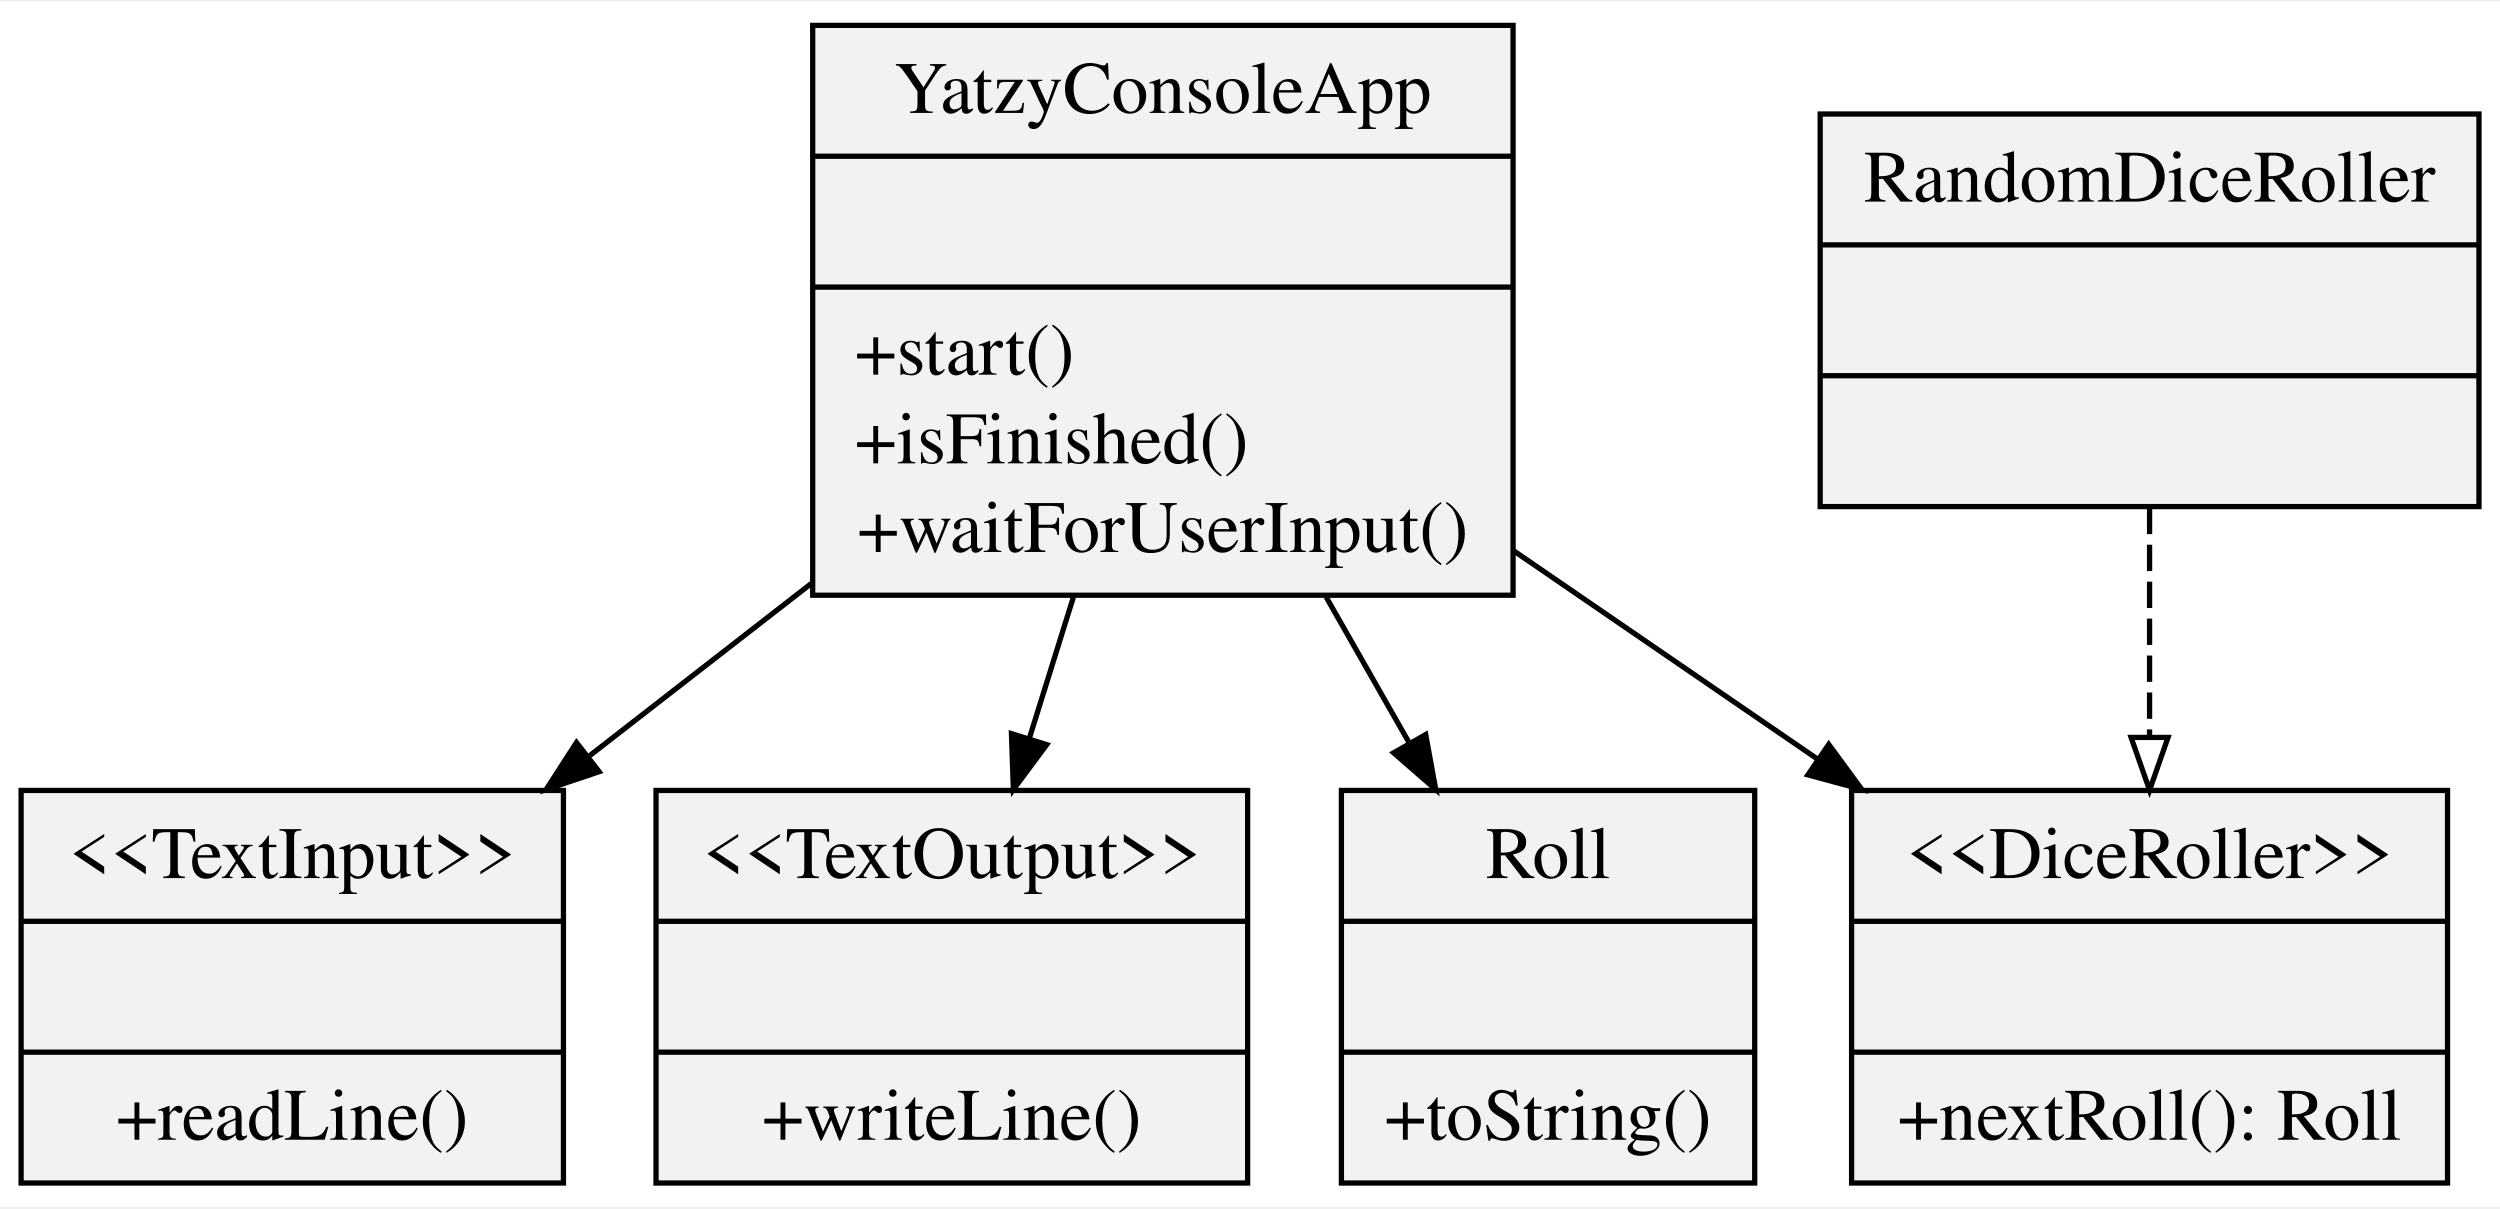
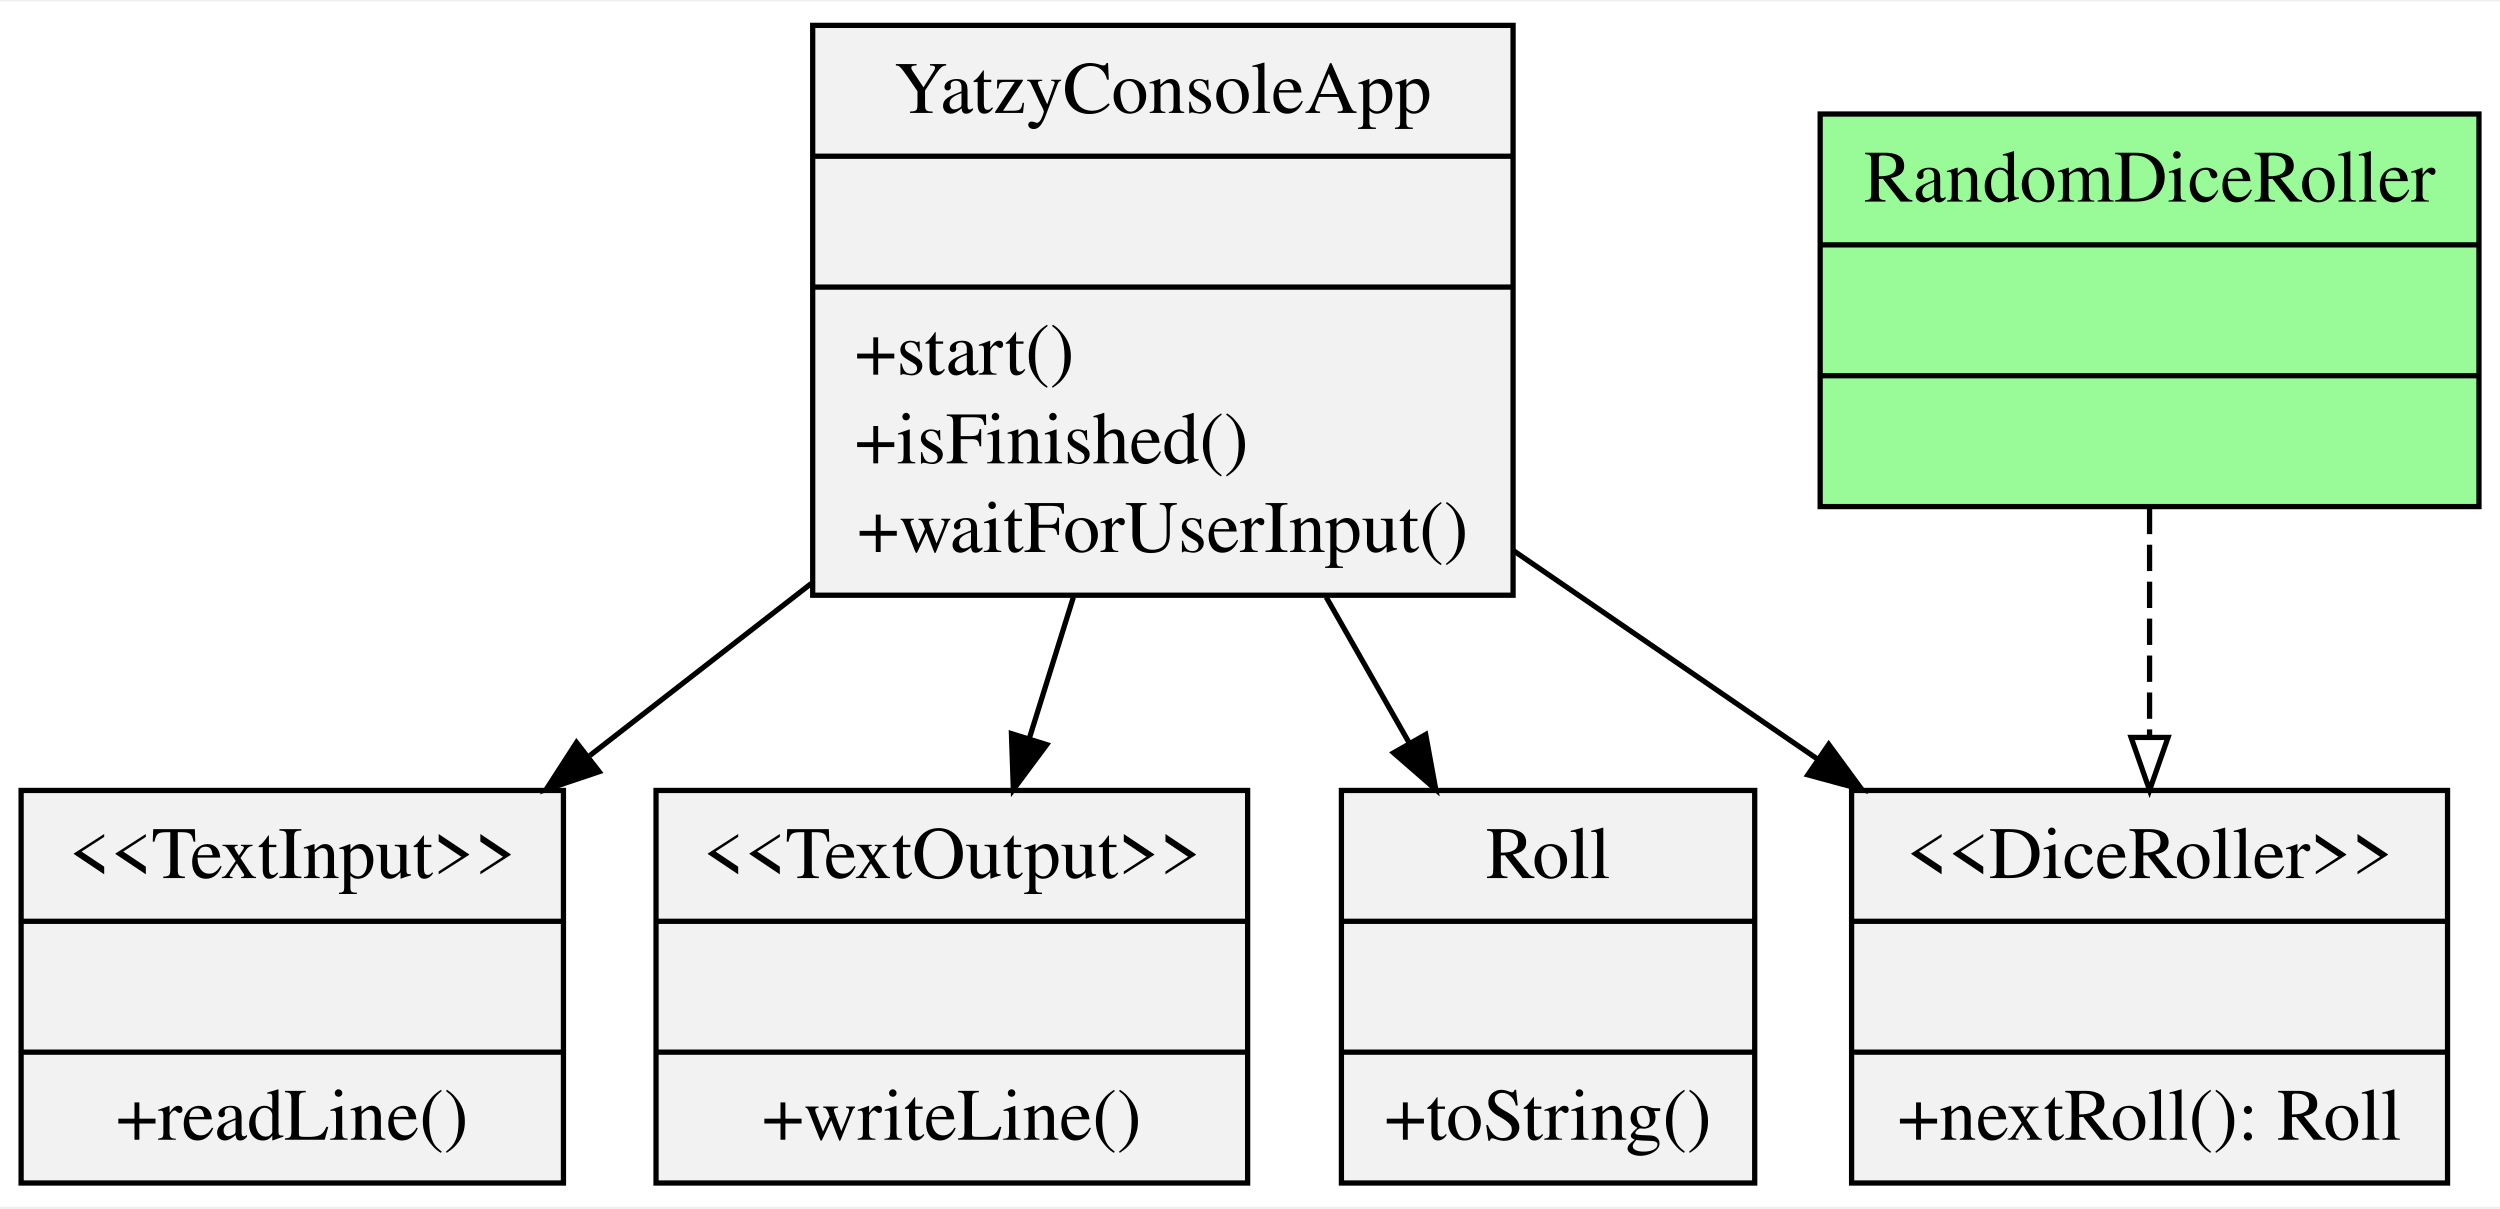
<svg xmlns="http://www.w3.org/2000/svg" width="360pt" height="174pt" viewBox="0.00 0.00 360.00 173.53">
  <g id="graph0" class="graph" transform="scale(.7598 .7598) rotate(0) translate(4 224.4)">
    <polygon fill="#ffffff" stroke="transparent" points="-4,4 -4,-224.4 469.824,-224.4 469.824,4 -4,4" />
    <g id="node1" class="node">
      <polygon fill="#f2f2f2" stroke="#000000" points="150.024,-111.9 150.024,-219.9 282.763,-219.9 282.763,-111.9 150.024,-111.9" />
      <text text-anchor="middle" x="216.394" y="-203.3" font-family="Times,serif" font-size="14.00" fill="#000000">YatzyConsoleApp</text>
      <polyline fill="none" stroke="#000000" points="150.024,-195.1 282.763,-195.1 " />
      <text text-anchor="middle" x="216.394" y="-178.5" font-family="Times,serif" font-size="14.00" fill="#000000"> </text>
      <polyline fill="none" stroke="#000000" points="150.024,-170.3 282.763,-170.3 " />
      <text text-anchor="start" x="158.024" y="-153.7" font-family="Times,serif" font-size="14.00" fill="#000000">+start()</text>
      <text text-anchor="start" x="158.024" y="-136.9" font-family="Times,serif" font-size="14.00" fill="#000000">+isFinished()</text>
      <text text-anchor="middle" x="216.394" y="-120.1" font-family="Times,serif" font-size="14.00" fill="#000000">+waitForUserInput()</text>
    </g>
    <g id="node2" class="node">
      <polygon fill="#f2f2f2" stroke="#000000" points="0,-.5 0,-74.9 102.787,-74.9 102.787,-.5 0,-.5" />
      <text text-anchor="middle" x="51.394" y="-58.3" font-family="Times,serif" font-size="14.00" fill="#000000">&lt;&lt;TextInput&gt;&gt;</text>
      <polyline fill="none" stroke="#000000" points="0,-50.1 102.787,-50.1 " />
      <text text-anchor="middle" x="51.394" y="-33.5" font-family="Times,serif" font-size="14.00" fill="#000000"> </text>
      <polyline fill="none" stroke="#000000" points="0,-25.3 102.787,-25.3 " />
      <text text-anchor="middle" x="51.394" y="-8.7" font-family="Times,serif" font-size="14.00" fill="#000000">+readLine()</text>
    </g>
    <g id="edge1" class="edge">
      <path fill="none" stroke="#000000" d="M149.757,-114.126C135.833,-103.307 121.281,-92.001 107.772,-81.504" />
      <polygon fill="#000000" stroke="#000000" points="109.554,-78.457 99.51,-75.085 105.259,-83.984 109.554,-78.457" />
    </g>
    <g id="node3" class="node">
      <polygon fill="#f2f2f2" stroke="#000000" points="120.332,-.5 120.332,-74.9 232.456,-74.9 232.456,-.5 120.332,-.5" />
      <text text-anchor="middle" x="176.394" y="-58.3" font-family="Times,serif" font-size="14.00" fill="#000000">&lt;&lt;TextOutput&gt;&gt;</text>
      <polyline fill="none" stroke="#000000" points="120.332,-50.1 232.456,-50.1 " />
      <text text-anchor="middle" x="176.394" y="-33.5" font-family="Times,serif" font-size="14.00" fill="#000000"> </text>
      <polyline fill="none" stroke="#000000" points="120.332,-25.3 232.456,-25.3 " />
      <text text-anchor="middle" x="176.394" y="-8.7" font-family="Times,serif" font-size="14.00" fill="#000000">+writeLine()</text>
    </g>
    <g id="edge2" class="edge">
      <path fill="none" stroke="#000000" d="M199.43,-111.532C196.645,-102.607 193.78,-93.424 191.058,-84.697" />
      <polygon fill="#000000" stroke="#000000" points="194.375,-83.581 188.056,-75.077 187.693,-85.665 194.375,-83.581" />
    </g>
    <g id="node4" class="node">
      <polygon fill="#f2f2f2" stroke="#000000" points="346.92,-.5 346.92,-74.9 459.867,-74.9 459.867,-.5 346.92,-.5" />
      <text text-anchor="middle" x="403.394" y="-58.3" font-family="Times,serif" font-size="14.00" fill="#000000">&lt;&lt;DiceRoller&gt;&gt;</text>
      <polyline fill="none" stroke="#000000" points="346.92,-50.1 459.867,-50.1 " />
      <text text-anchor="middle" x="403.394" y="-33.5" font-family="Times,serif" font-size="14.00" fill="#000000"> </text>
      <polyline fill="none" stroke="#000000" points="346.92,-25.3 459.867,-25.3 " />
      <text text-anchor="middle" x="403.394" y="-8.7" font-family="Times,serif" font-size="14.00" fill="#000000">+nextRoll(): Roll</text>
    </g>
    <g id="edge3" class="edge">
      <path fill="none" stroke="#000000" d="M282.849,-120.341C301.603,-107.484 321.945,-93.538 340.483,-80.829" />
      <polygon fill="#000000" stroke="#000000" points="342.593,-83.626 348.862,-75.085 338.635,-77.853 342.593,-83.626" />
    </g>
    <g id="node5" class="node">
      <polygon fill="#f2f2f2" stroke="#000000" points="250.228,-.5 250.228,-74.9 328.559,-74.9 328.559,-.5 250.228,-.5" />
      <text text-anchor="middle" x="289.394" y="-58.3" font-family="Times,serif" font-size="14.00" fill="#000000">Roll</text>
      <polyline fill="none" stroke="#000000" points="250.228,-50.1 328.559,-50.1 " />
      <text text-anchor="middle" x="289.394" y="-33.5" font-family="Times,serif" font-size="14.00" fill="#000000"> </text>
      <polyline fill="none" stroke="#000000" points="250.228,-25.3 328.559,-25.3 " />
      <text text-anchor="middle" x="289.394" y="-8.7" font-family="Times,serif" font-size="14.00" fill="#000000">+toString()</text>
    </g>
    <g id="edge4" class="edge">
      <path fill="none" stroke="#000000" d="M247.352,-111.532C252.598,-102.319 258.001,-92.831 263.112,-83.854" />
      <polygon fill="#000000" stroke="#000000" points="266.204,-85.499 268.111,-75.077 260.121,-82.035 266.204,-85.499" />
    </g>
    <g id="node6" class="node">
-       <polygon fill="#f2f2f2" stroke="#000000" points="340.963,-128.7 340.963,-203.1 465.824,-203.1 465.824,-128.7 340.963,-128.7" />
+       <polygon fill="#98fb98" stroke="#000000" points="340.963,-128.7 340.963,-203.1 465.824,-203.1 465.824,-128.7 340.963,-128.7" />
      <text text-anchor="middle" x="403.394" y="-186.5" font-family="Times,serif" font-size="14.00" fill="#000000">RandomDiceRoller</text>
      <polyline fill="none" stroke="#000000" points="340.963,-178.3 465.824,-178.3 " />
      <text text-anchor="middle" x="403.394" y="-161.7" font-family="Times,serif" font-size="14.00" fill="#000000"> </text>
      <polyline fill="none" stroke="#000000" points="340.963,-153.5 465.824,-153.5 " />
      <text text-anchor="middle" x="403.394" y="-136.9" font-family="Times,serif" font-size="14.00" fill="#000000"> </text>
    </g>
    <g id="edge5" class="edge">
      <path fill="none" stroke="#000000" stroke-dasharray="5,2" d="M403.394,-128.475C403.394,-114.915 403.394,-99.417 403.394,-85.112" />
      <polygon fill="none" stroke="#000000" points="406.894,-84.95 403.394,-74.95 399.894,-84.95 406.894,-84.95" />
    </g>
  </g>
</svg>
